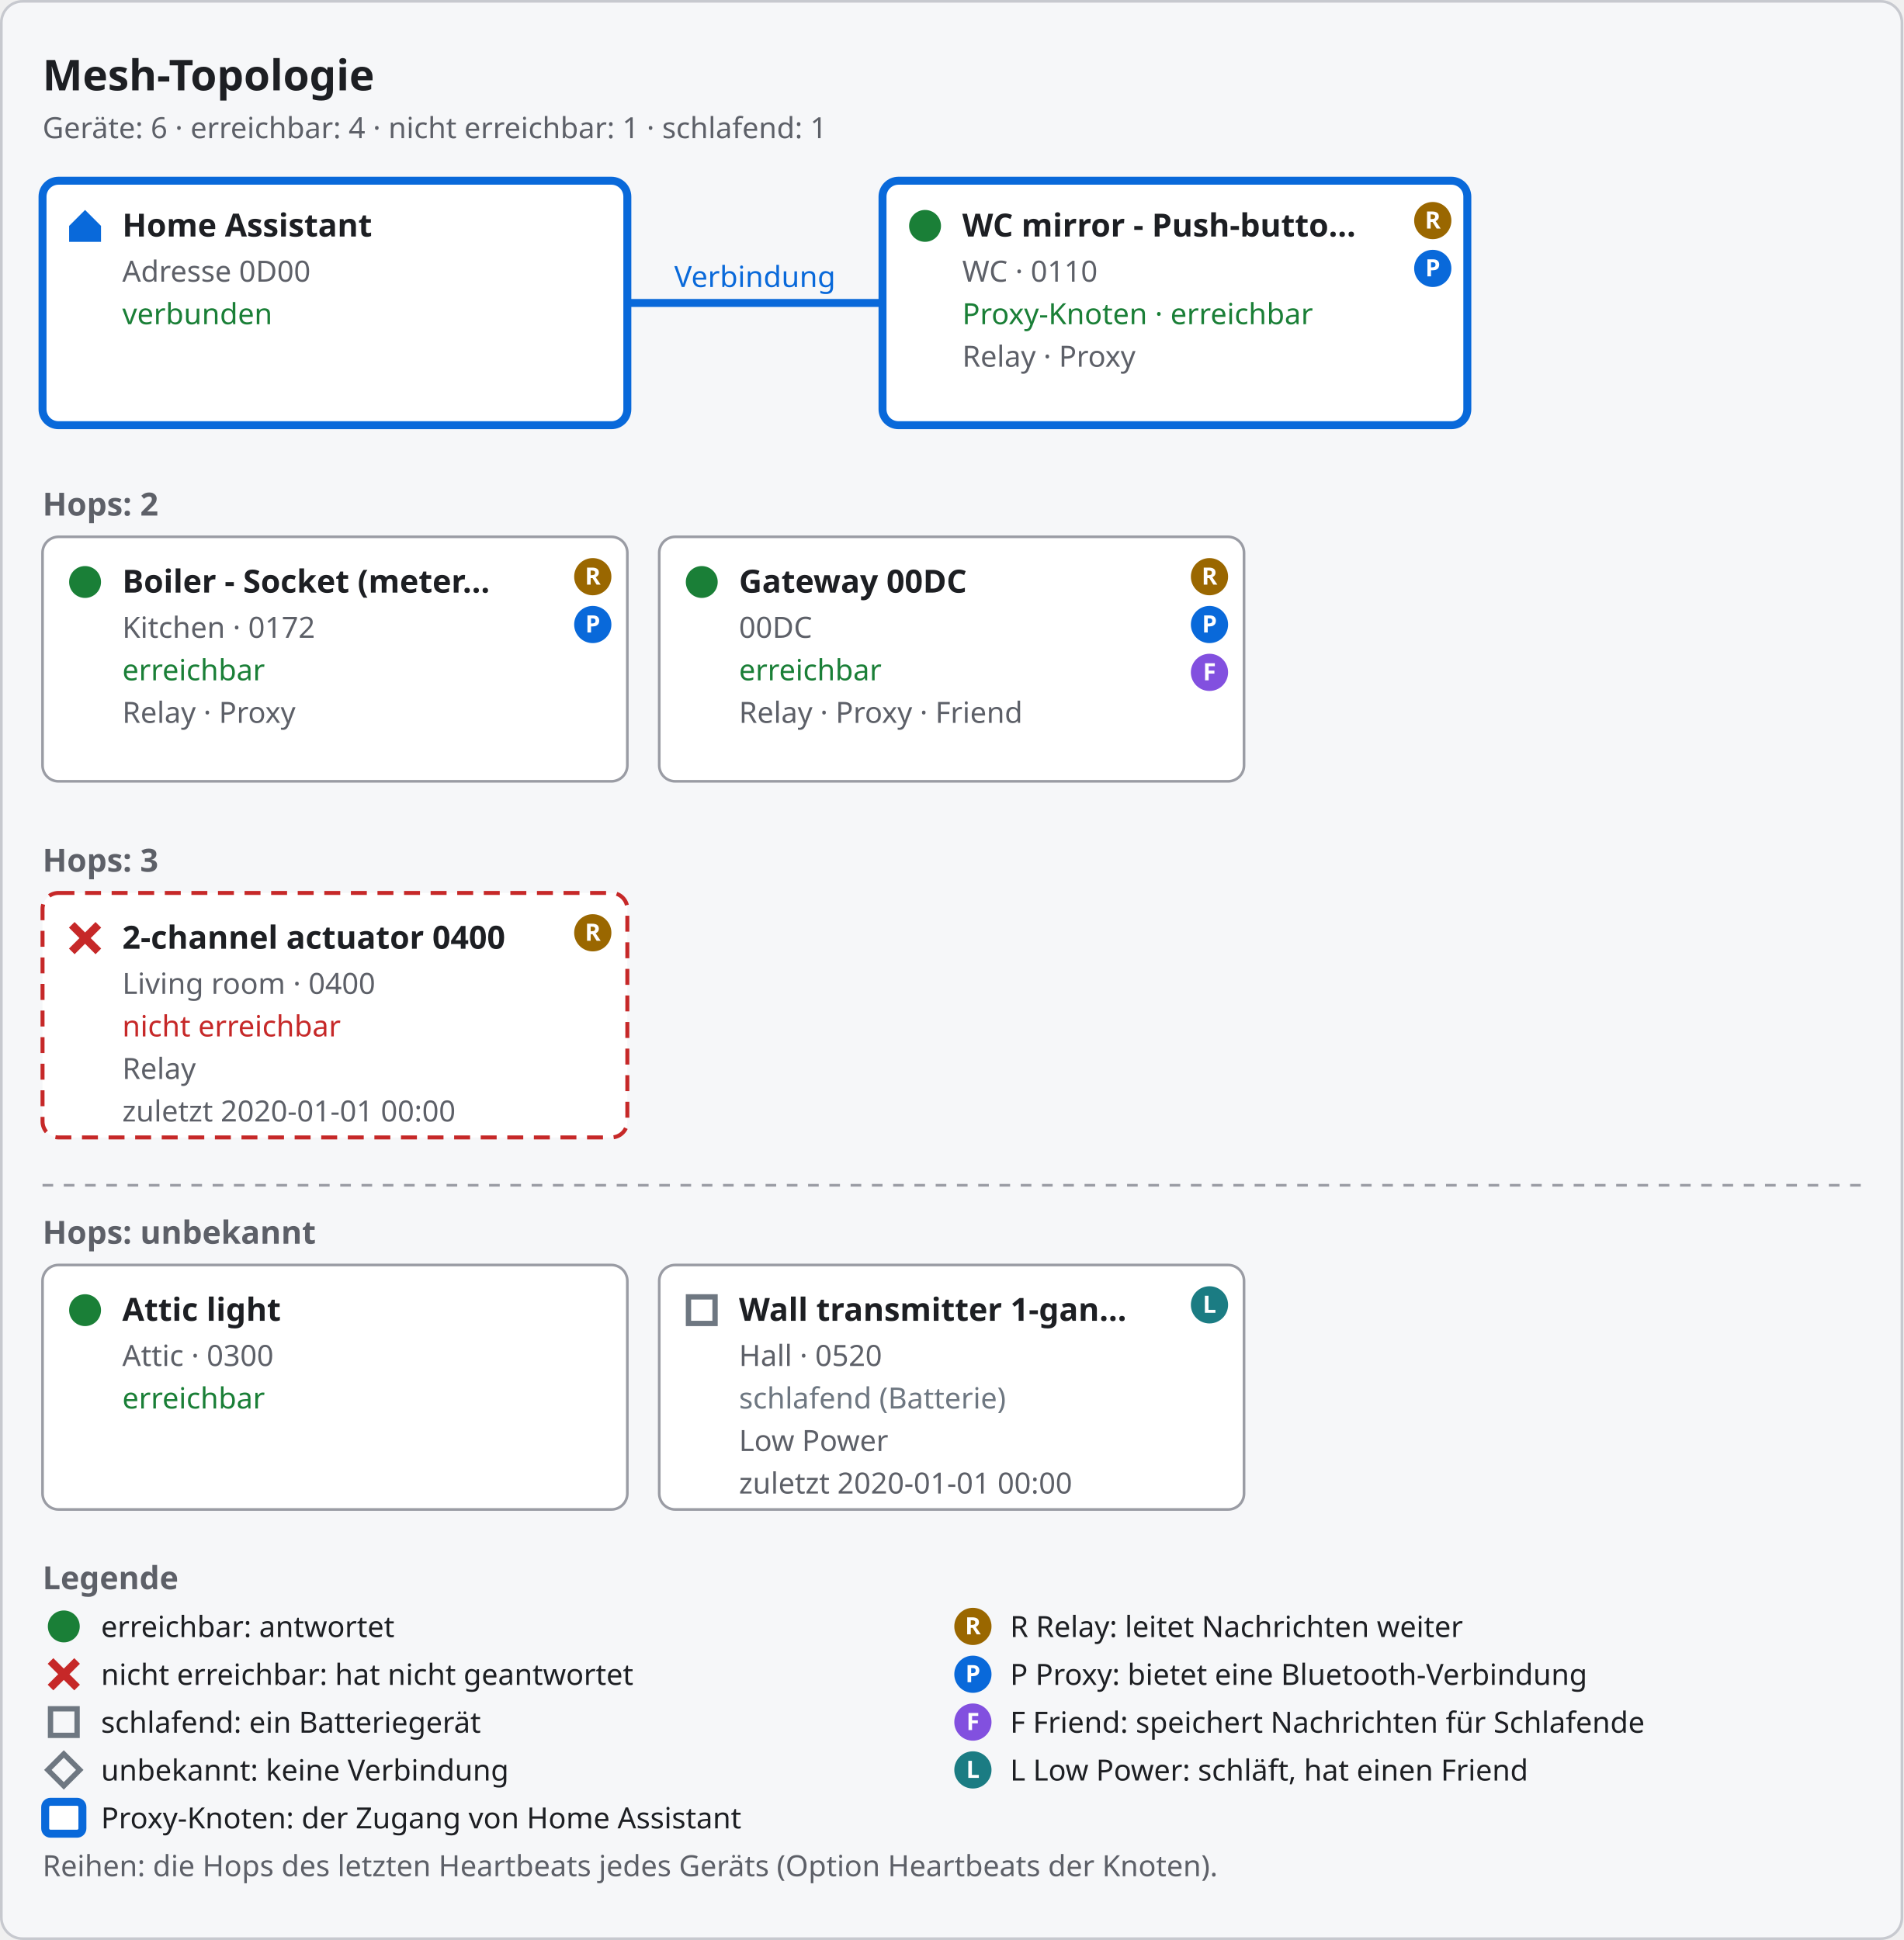
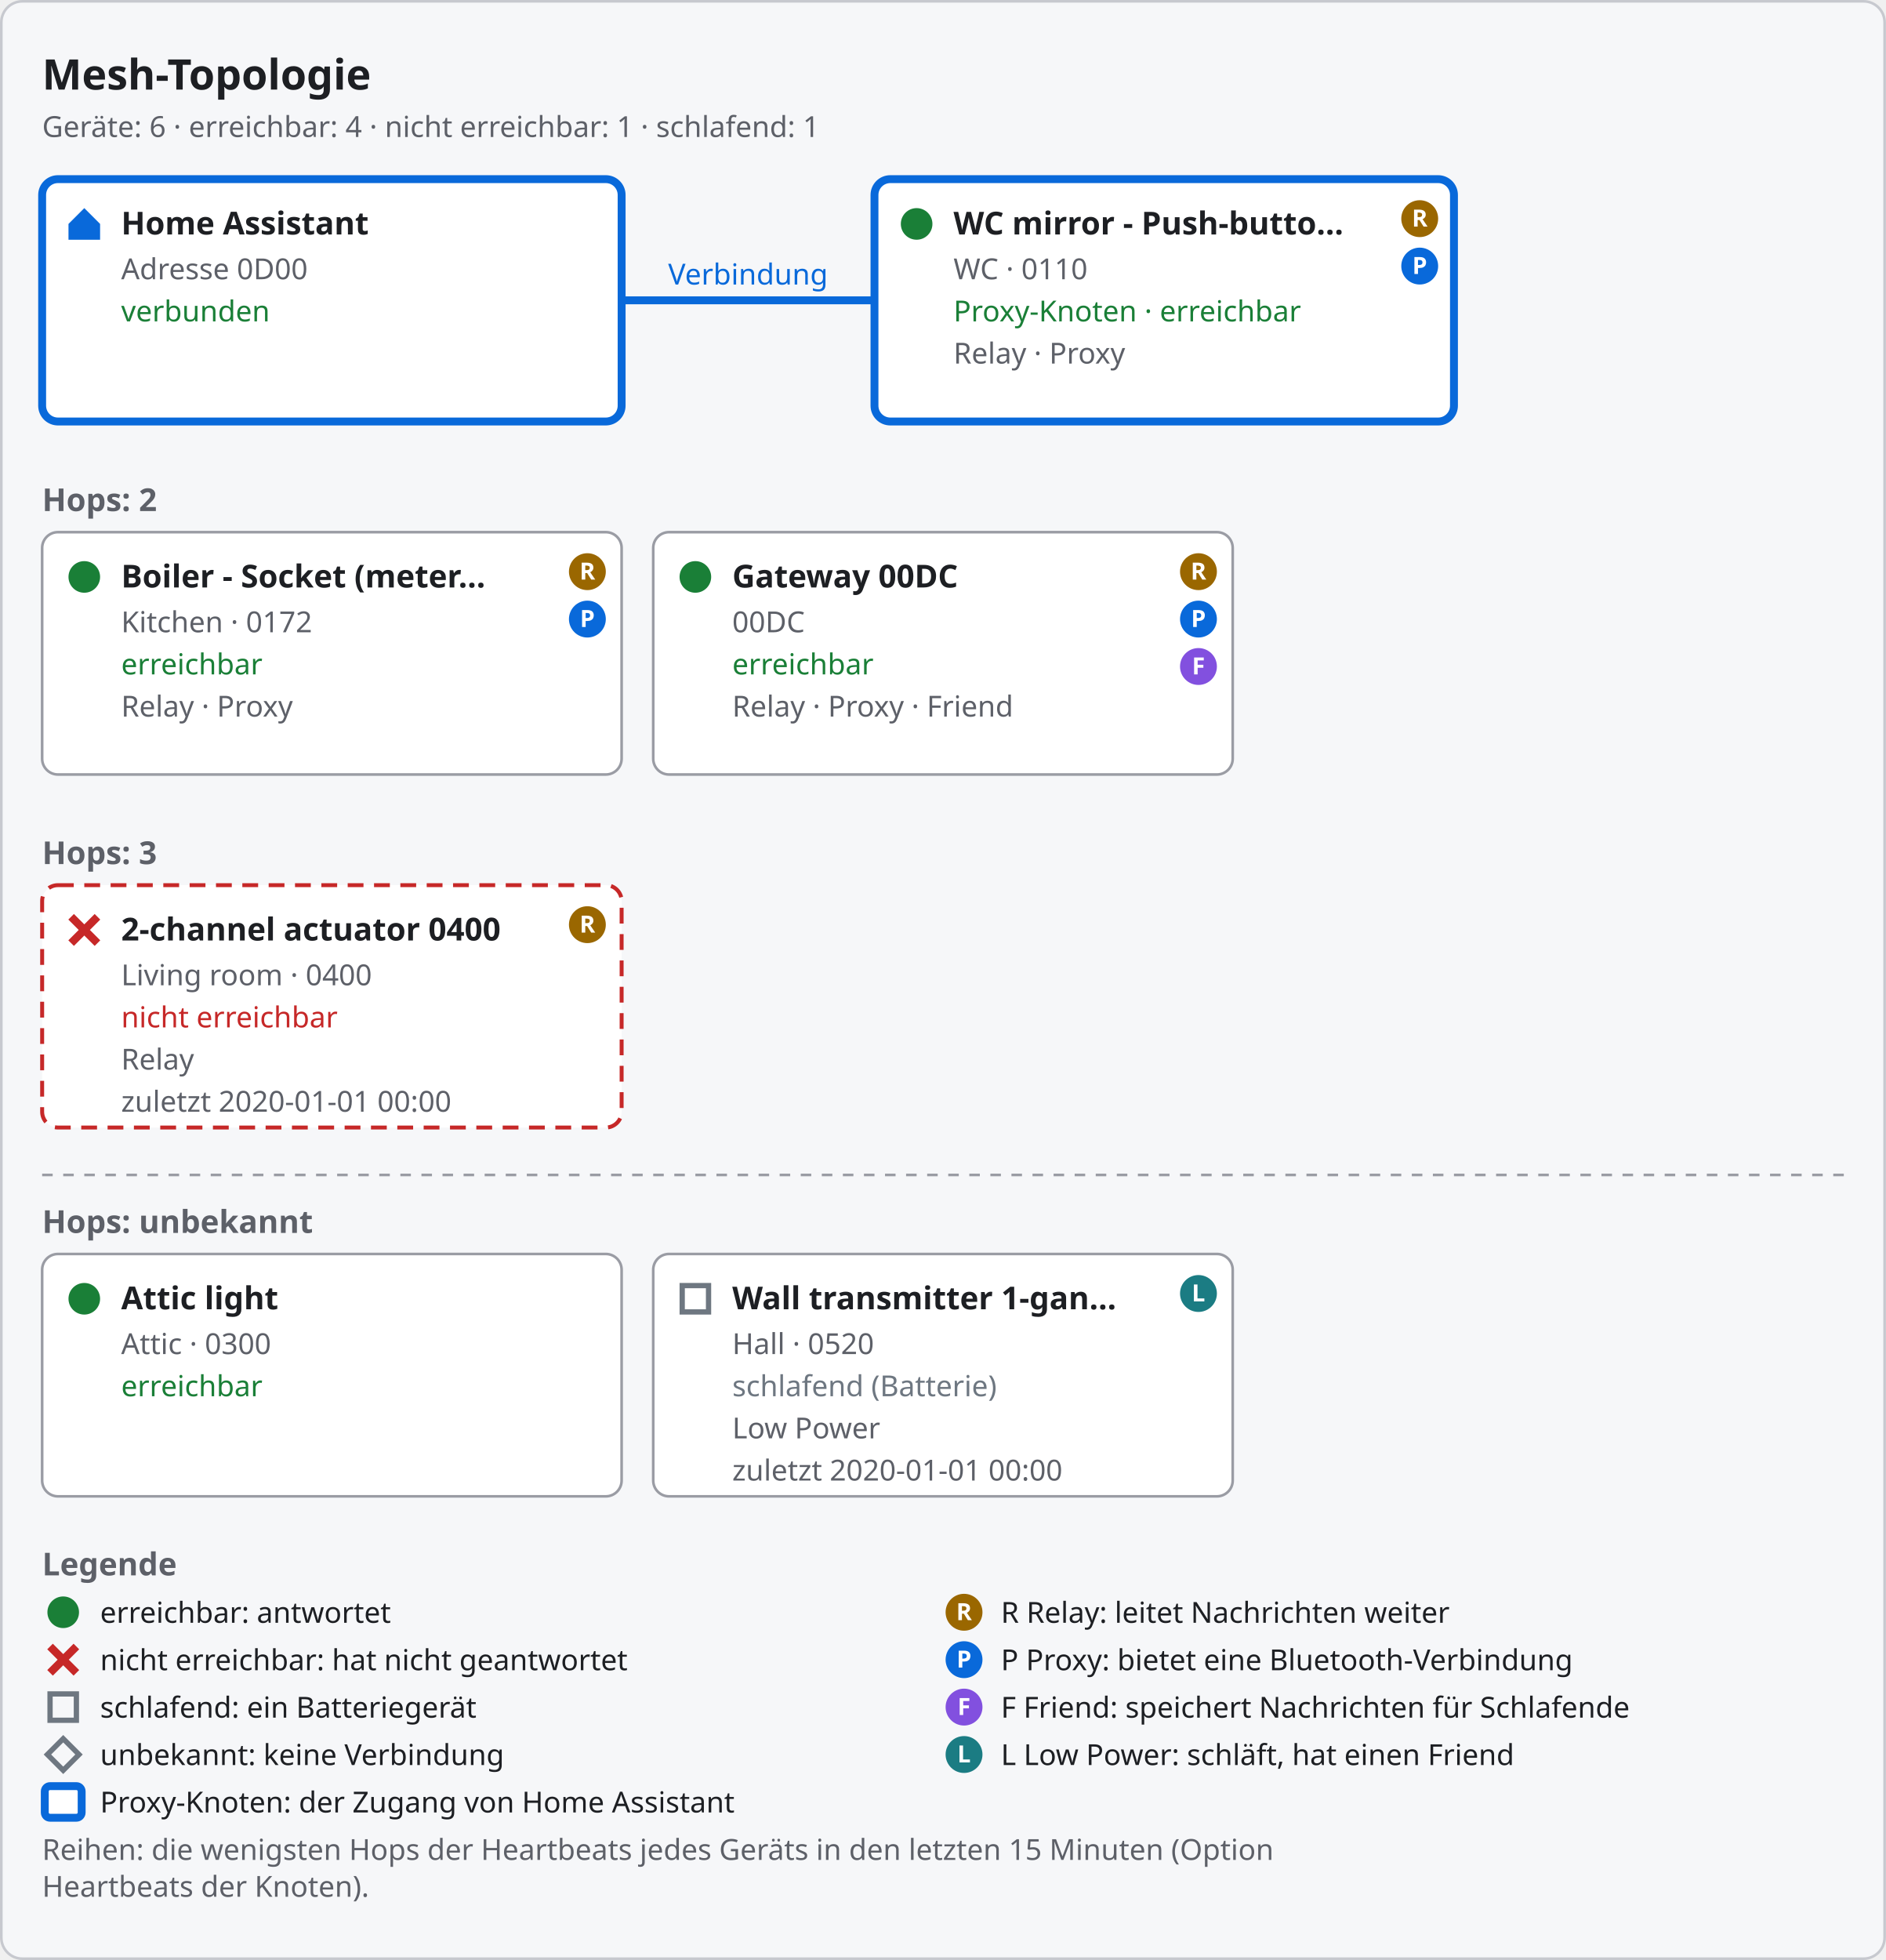
- <svg xmlns="http://www.w3.org/2000/svg" width="716" height="730" viewBox="0 0 716 730" font-family="sans-serif" role="img" aria-label="Mesh-Topologie">
+ <svg xmlns="http://www.w3.org/2000/svg" width="716" height="744" viewBox="0 0 716 744" font-family="sans-serif" role="img" aria-label="Mesh-Topologie">
  <style>@media (prefers-color-scheme: dark){.f-bg{fill:#1b1c1f}.s-bg{stroke:#1b1c1f}.f-frame{fill:#45474d}.s-frame{stroke:#45474d}.f-card{fill:#26282c}.s-card{stroke:#26282c}.f-edge{fill:#6b6e75}.s-edge{stroke:#6b6e75}.f-text{fill:#e7e8ea}.s-text{stroke:#e7e8ea}.f-muted{fill:#a3a6ad}.s-muted{stroke:#a3a6ad}.f-ok{fill:#3fb950}.s-ok{stroke:#3fb950}.f-bad{fill:#f47067}.s-bad{stroke:#f47067}.f-sleep{fill:#9198a1}.s-sleep{stroke:#9198a1}.f-link{fill:#58a6ff}.s-link{stroke:#58a6ff}.f-relay{fill:#d29922}.s-relay{stroke:#d29922}.f-proxy{fill:#58a6ff}.s-proxy{stroke:#58a6ff}.f-friend{fill:#a371f7}.s-friend{stroke:#a371f7}.f-low_power{fill:#39c5cf}.s-low_power{stroke:#39c5cf}.f-badge_text{fill:#0d1117}.s-badge_text{stroke:#0d1117}}</style>
-   <rect x="0.5" y="0.5" width="715" height="729" rx="8" stroke-width="1" class="f-bg s-frame" fill="#f6f7f9" stroke="#c7c9cf" />
+   <rect x="0.5" y="0.5" width="715" height="743" rx="8" stroke-width="1" class="f-bg s-frame" fill="#f6f7f9" stroke="#c7c9cf" />
  <text x="16" y="34" font-size="16" font-weight="bold" class="f-text" fill="#1d1f23">Mesh-Topologie</text>
  <text x="16" y="52" font-size="11" class="f-muted" fill="#5d6068">Geräte: 6 · erreichbar: 4 · nicht erreichbar: 1 · schlafend: 1</text>
  <g>
    <rect x="16" y="68" width="220" height="92" rx="6" stroke-width="3" class="f-card s-link" fill="#ffffff" stroke="#0969da" />
    <path d="M26 91V85L32 79L38 85V91Z" class="f-link" fill="#0969da" />
    <text x="46" y="89" font-size="12" font-weight="bold" class="f-text" fill="#1d1f23">Home Assistant</text>
    <text x="46" y="106" font-size="11" class="f-muted" fill="#5d6068">Adresse 0D00</text>
    <text x="46" y="122" font-size="11" class="f-ok" fill="#1a7f37">verbunden</text>
  </g>
  <line x1="236" y1="114" x2="332" y2="114" stroke-width="3" class="s-link" fill="none" stroke="#0969da" />
  <text x="284" y="108" font-size="11" text-anchor="middle" class="f-link" fill="#0969da">Verbindung</text>
  <g>
    <rect x="332" y="68" width="220" height="92" rx="6" stroke-width="3" class="f-card s-link" fill="#ffffff" stroke="#0969da" />
    <circle cx="348" cy="85" r="6" class="f-ok" fill="#1a7f37" />
    <text x="362" y="89" font-size="12" font-weight="bold" class="f-text" fill="#1d1f23">WC mirror - Push-butto…</text>
    <text x="362" y="106" font-size="11" class="f-muted" fill="#5d6068">WC · 0110</text>
    <text x="362" y="122" font-size="11" class="f-ok" fill="#1a7f37">Proxy-Knoten · erreichbar</text>
    <text x="362" y="138" font-size="11" class="f-muted" fill="#5d6068">Relay · Proxy</text>
    <circle cx="539" cy="83" r="7" class="f-relay" fill="#9a6700" />
    <text x="539" y="86" font-size="9" font-weight="bold" text-anchor="middle" class="f-badge_text" fill="#ffffff">R</text>
    <circle cx="539" cy="101" r="7" class="f-proxy" fill="#0969da" />
    <text x="539" y="104" font-size="9" font-weight="bold" text-anchor="middle" class="f-badge_text" fill="#ffffff">P</text>
  </g>
  <text x="16" y="194" font-size="12" font-weight="bold" class="f-muted" fill="#5d6068">Hops: 2</text>
  <g>
    <rect x="16" y="202" width="220" height="92" rx="6" stroke-width="1" class="f-card s-edge" fill="#ffffff" stroke="#9a9ca4" />
    <circle cx="32" cy="219" r="6" class="f-ok" fill="#1a7f37" />
    <text x="46" y="223" font-size="12" font-weight="bold" class="f-text" fill="#1d1f23">Boiler - Socket (meter…</text>
    <text x="46" y="240" font-size="11" class="f-muted" fill="#5d6068">Kitchen · 0172</text>
    <text x="46" y="256" font-size="11" class="f-ok" fill="#1a7f37">erreichbar</text>
    <text x="46" y="272" font-size="11" class="f-muted" fill="#5d6068">Relay · Proxy</text>
    <circle cx="223" cy="217" r="7" class="f-relay" fill="#9a6700" />
    <text x="223" y="220" font-size="9" font-weight="bold" text-anchor="middle" class="f-badge_text" fill="#ffffff">R</text>
    <circle cx="223" cy="235" r="7" class="f-proxy" fill="#0969da" />
    <text x="223" y="238" font-size="9" font-weight="bold" text-anchor="middle" class="f-badge_text" fill="#ffffff">P</text>
  </g>
  <g>
    <rect x="248" y="202" width="220" height="92" rx="6" stroke-width="1" class="f-card s-edge" fill="#ffffff" stroke="#9a9ca4" />
    <circle cx="264" cy="219" r="6" class="f-ok" fill="#1a7f37" />
    <text x="278" y="223" font-size="12" font-weight="bold" class="f-text" fill="#1d1f23">Gateway 00DC</text>
    <text x="278" y="240" font-size="11" class="f-muted" fill="#5d6068">00DC</text>
    <text x="278" y="256" font-size="11" class="f-ok" fill="#1a7f37">erreichbar</text>
    <text x="278" y="272" font-size="11" class="f-muted" fill="#5d6068">Relay · Proxy · Friend</text>
    <circle cx="455" cy="217" r="7" class="f-relay" fill="#9a6700" />
    <text x="455" y="220" font-size="9" font-weight="bold" text-anchor="middle" class="f-badge_text" fill="#ffffff">R</text>
    <circle cx="455" cy="235" r="7" class="f-proxy" fill="#0969da" />
    <text x="455" y="238" font-size="9" font-weight="bold" text-anchor="middle" class="f-badge_text" fill="#ffffff">P</text>
    <circle cx="455" cy="253" r="7" class="f-friend" fill="#8250df" />
    <text x="455" y="256" font-size="9" font-weight="bold" text-anchor="middle" class="f-badge_text" fill="#ffffff">F</text>
  </g>
  <text x="16" y="328" font-size="12" font-weight="bold" class="f-muted" fill="#5d6068">Hops: 3</text>
  <g>
    <rect x="16" y="336" width="220" height="92" rx="6" stroke-width="1.5" stroke-dasharray="6 4" class="f-card s-bad" fill="#ffffff" stroke="#c62828" />
    <path d="M27 348L37 358M37 348L27 358" stroke-width="3" class="s-bad" fill="none" stroke="#c62828" />
    <text x="46" y="357" font-size="12" font-weight="bold" class="f-text" fill="#1d1f23">2-channel actuator 0400</text>
    <text x="46" y="374" font-size="11" class="f-muted" fill="#5d6068">Living room · 0400</text>
    <text x="46" y="390" font-size="11" class="f-bad" fill="#c62828">nicht erreichbar</text>
    <text x="46" y="406" font-size="11" class="f-muted" fill="#5d6068">Relay</text>
    <text x="46" y="422" font-size="11" class="f-muted" fill="#5d6068">zuletzt 2020-01-01 00:00</text>
    <circle cx="223" cy="351" r="7" class="f-relay" fill="#9a6700" />
    <text x="223" y="354" font-size="9" font-weight="bold" text-anchor="middle" class="f-badge_text" fill="#ffffff">R</text>
  </g>
  <line x1="16" y1="446" x2="700" y2="446" stroke-width="1" stroke-dasharray="4 4" class="s-edge" fill="none" stroke="#9a9ca4" />
  <text x="16" y="468" font-size="12" font-weight="bold" class="f-muted" fill="#5d6068">Hops: unbekannt</text>
  <g>
    <rect x="16" y="476" width="220" height="92" rx="6" stroke-width="1" class="f-card s-edge" fill="#ffffff" stroke="#9a9ca4" />
    <circle cx="32" cy="493" r="6" class="f-ok" fill="#1a7f37" />
    <text x="46" y="497" font-size="12" font-weight="bold" class="f-text" fill="#1d1f23">Attic light</text>
    <text x="46" y="514" font-size="11" class="f-muted" fill="#5d6068">Attic · 0300</text>
    <text x="46" y="530" font-size="11" class="f-ok" fill="#1a7f37">erreichbar</text>
  </g>
  <g>
    <rect x="248" y="476" width="220" height="92" rx="6" stroke-width="1" class="f-card s-edge" fill="#ffffff" stroke="#9a9ca4" />
    <rect x="259" y="488" width="10" height="10" stroke-width="2" class="s-sleep" fill="none" stroke="#6e7781" />
    <text x="278" y="497" font-size="12" font-weight="bold" class="f-text" fill="#1d1f23">Wall transmitter 1-gan…</text>
    <text x="278" y="514" font-size="11" class="f-muted" fill="#5d6068">Hall · 0520</text>
    <text x="278" y="530" font-size="11" class="f-sleep" fill="#6e7781">schlafend (Batterie)</text>
    <text x="278" y="546" font-size="11" class="f-muted" fill="#5d6068">Low Power</text>
    <text x="278" y="562" font-size="11" class="f-muted" fill="#5d6068">zuletzt 2020-01-01 00:00</text>
    <circle cx="455" cy="491" r="7" class="f-low_power" fill="#1b7c83" />
    <text x="455" y="494" font-size="9" font-weight="bold" text-anchor="middle" class="f-badge_text" fill="#ffffff">L</text>
  </g>
  <text x="16" y="598" font-size="12" font-weight="bold" class="f-muted" fill="#5d6068">Legende</text>
  <circle cx="24" cy="612" r="6" class="f-ok" fill="#1a7f37" />
  <text x="38" y="616" font-size="11" class="f-text" fill="#1d1f23">erreichbar: antwortet</text>
  <path d="M19 625L29 635M29 625L19 635" stroke-width="3" class="s-bad" fill="none" stroke="#c62828" />
  <text x="38" y="634" font-size="11" class="f-text" fill="#1d1f23">nicht erreichbar: hat nicht geantwortet</text>
  <rect x="19" y="643" width="10" height="10" stroke-width="2" class="s-sleep" fill="none" stroke="#6e7781" />
  <text x="38" y="652" font-size="11" class="f-text" fill="#1d1f23">schlafend: ein Batteriegerät</text>
  <path d="M24 660L30 666L24 672L18 666Z" stroke-width="2" class="s-sleep" fill="none" stroke="#6e7781" />
  <text x="38" y="670" font-size="11" class="f-text" fill="#1d1f23">unbekannt: keine Verbindung</text>
  <rect x="17" y="678" width="14" height="12" rx="2" stroke-width="3" class="f-card s-link" fill="#ffffff" stroke="#0969da" />
  <text x="38" y="688" font-size="11" class="f-text" fill="#1d1f23">Proxy-Knoten: der Zugang von Home Assistant</text>
  <circle cx="366" cy="612" r="7" class="f-relay" fill="#9a6700" />
  <text x="366" y="615" font-size="9" font-weight="bold" text-anchor="middle" class="f-badge_text" fill="#ffffff">R</text>
  <text x="380" y="616" font-size="11" class="f-text" fill="#1d1f23">R Relay: leitet Nachrichten weiter</text>
  <circle cx="366" cy="630" r="7" class="f-proxy" fill="#0969da" />
  <text x="366" y="633" font-size="9" font-weight="bold" text-anchor="middle" class="f-badge_text" fill="#ffffff">P</text>
  <text x="380" y="634" font-size="11" class="f-text" fill="#1d1f23">P Proxy: bietet eine Bluetooth-Verbindung</text>
  <circle cx="366" cy="648" r="7" class="f-friend" fill="#8250df" />
  <text x="366" y="651" font-size="9" font-weight="bold" text-anchor="middle" class="f-badge_text" fill="#ffffff">F</text>
  <text x="380" y="652" font-size="11" class="f-text" fill="#1d1f23">F Friend: speichert Nachrichten für Schlafende</text>
  <circle cx="366" cy="666" r="7" class="f-low_power" fill="#1b7c83" />
  <text x="366" y="669" font-size="9" font-weight="bold" text-anchor="middle" class="f-badge_text" fill="#ffffff">L</text>
  <text x="380" y="670" font-size="11" class="f-text" fill="#1d1f23">L Low Power: schläft, hat einen Friend</text>
-   <text x="16" y="706" font-size="11" class="f-muted" fill="#5d6068">Reihen: die Hops des letzten Heartbeats jedes Geräts (Option Heartbeats der Knoten).</text>
+   <text x="16" y="706" font-size="11" class="f-muted" fill="#5d6068">Reihen: die wenigsten Hops der Heartbeats jedes Geräts in den letzten 15 Minuten (Option</text>
+   <text x="16" y="720" font-size="11" class="f-muted" fill="#5d6068">Heartbeats der Knoten).</text>
</svg>
